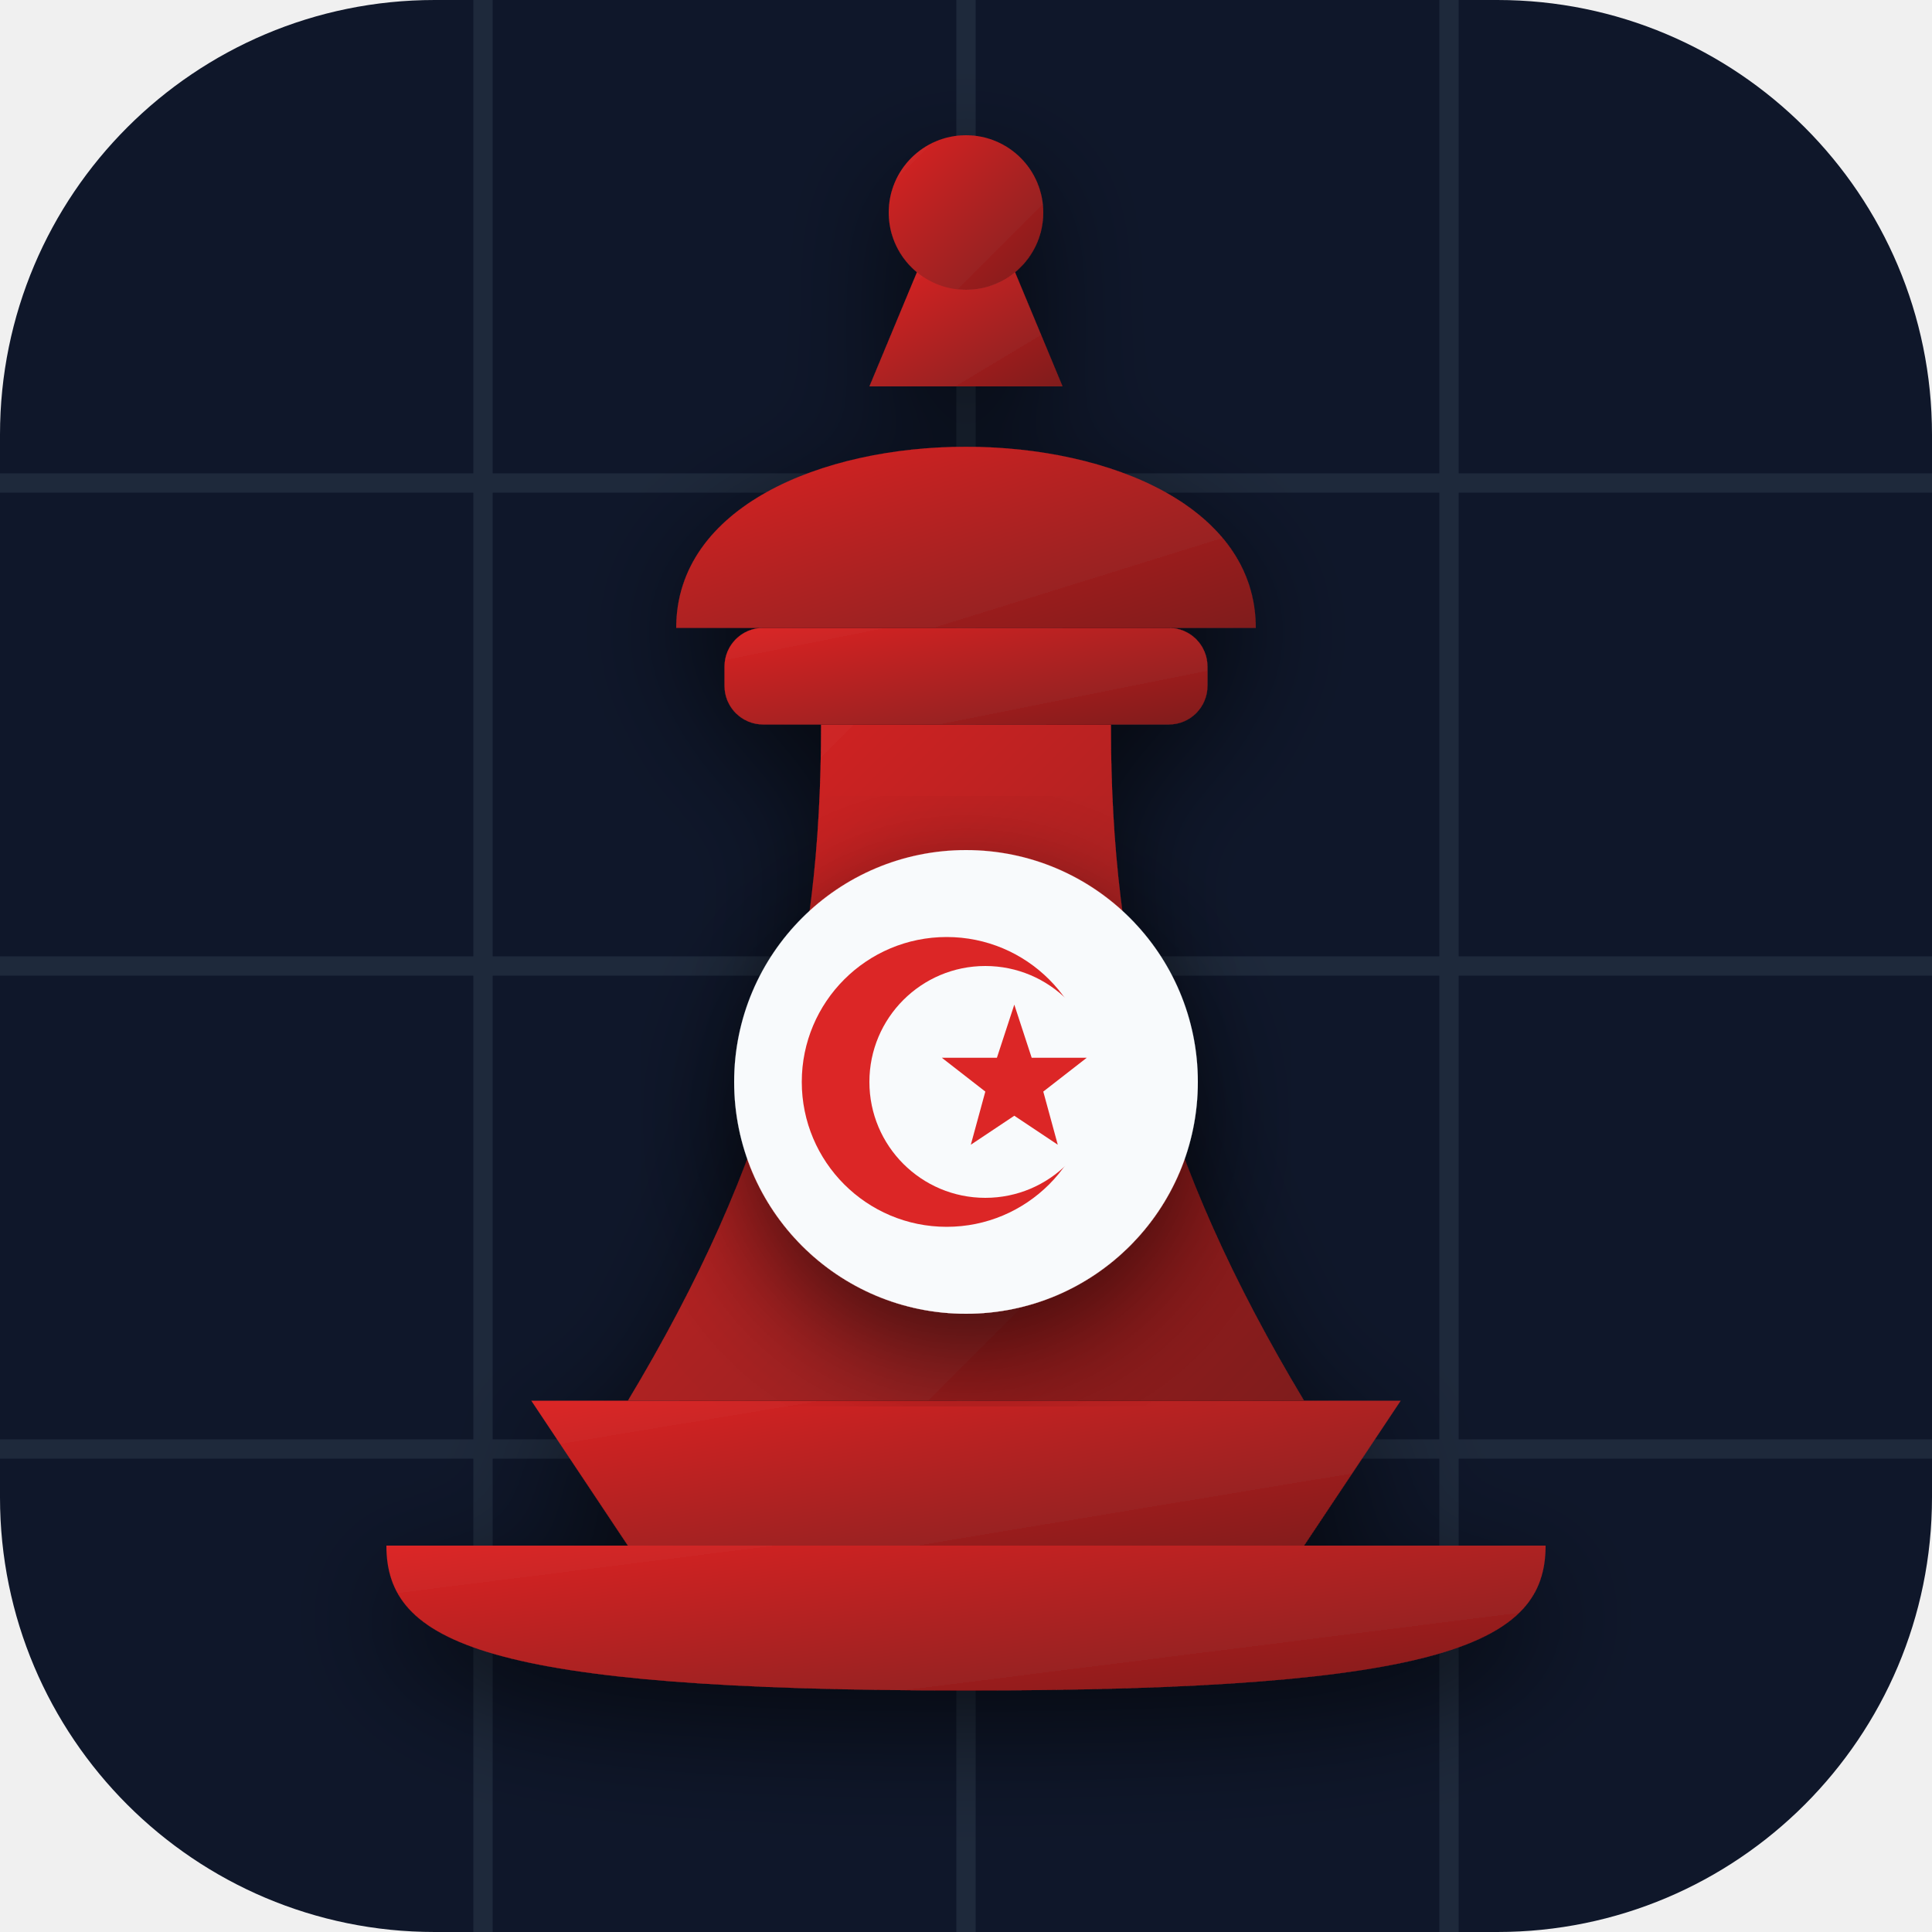
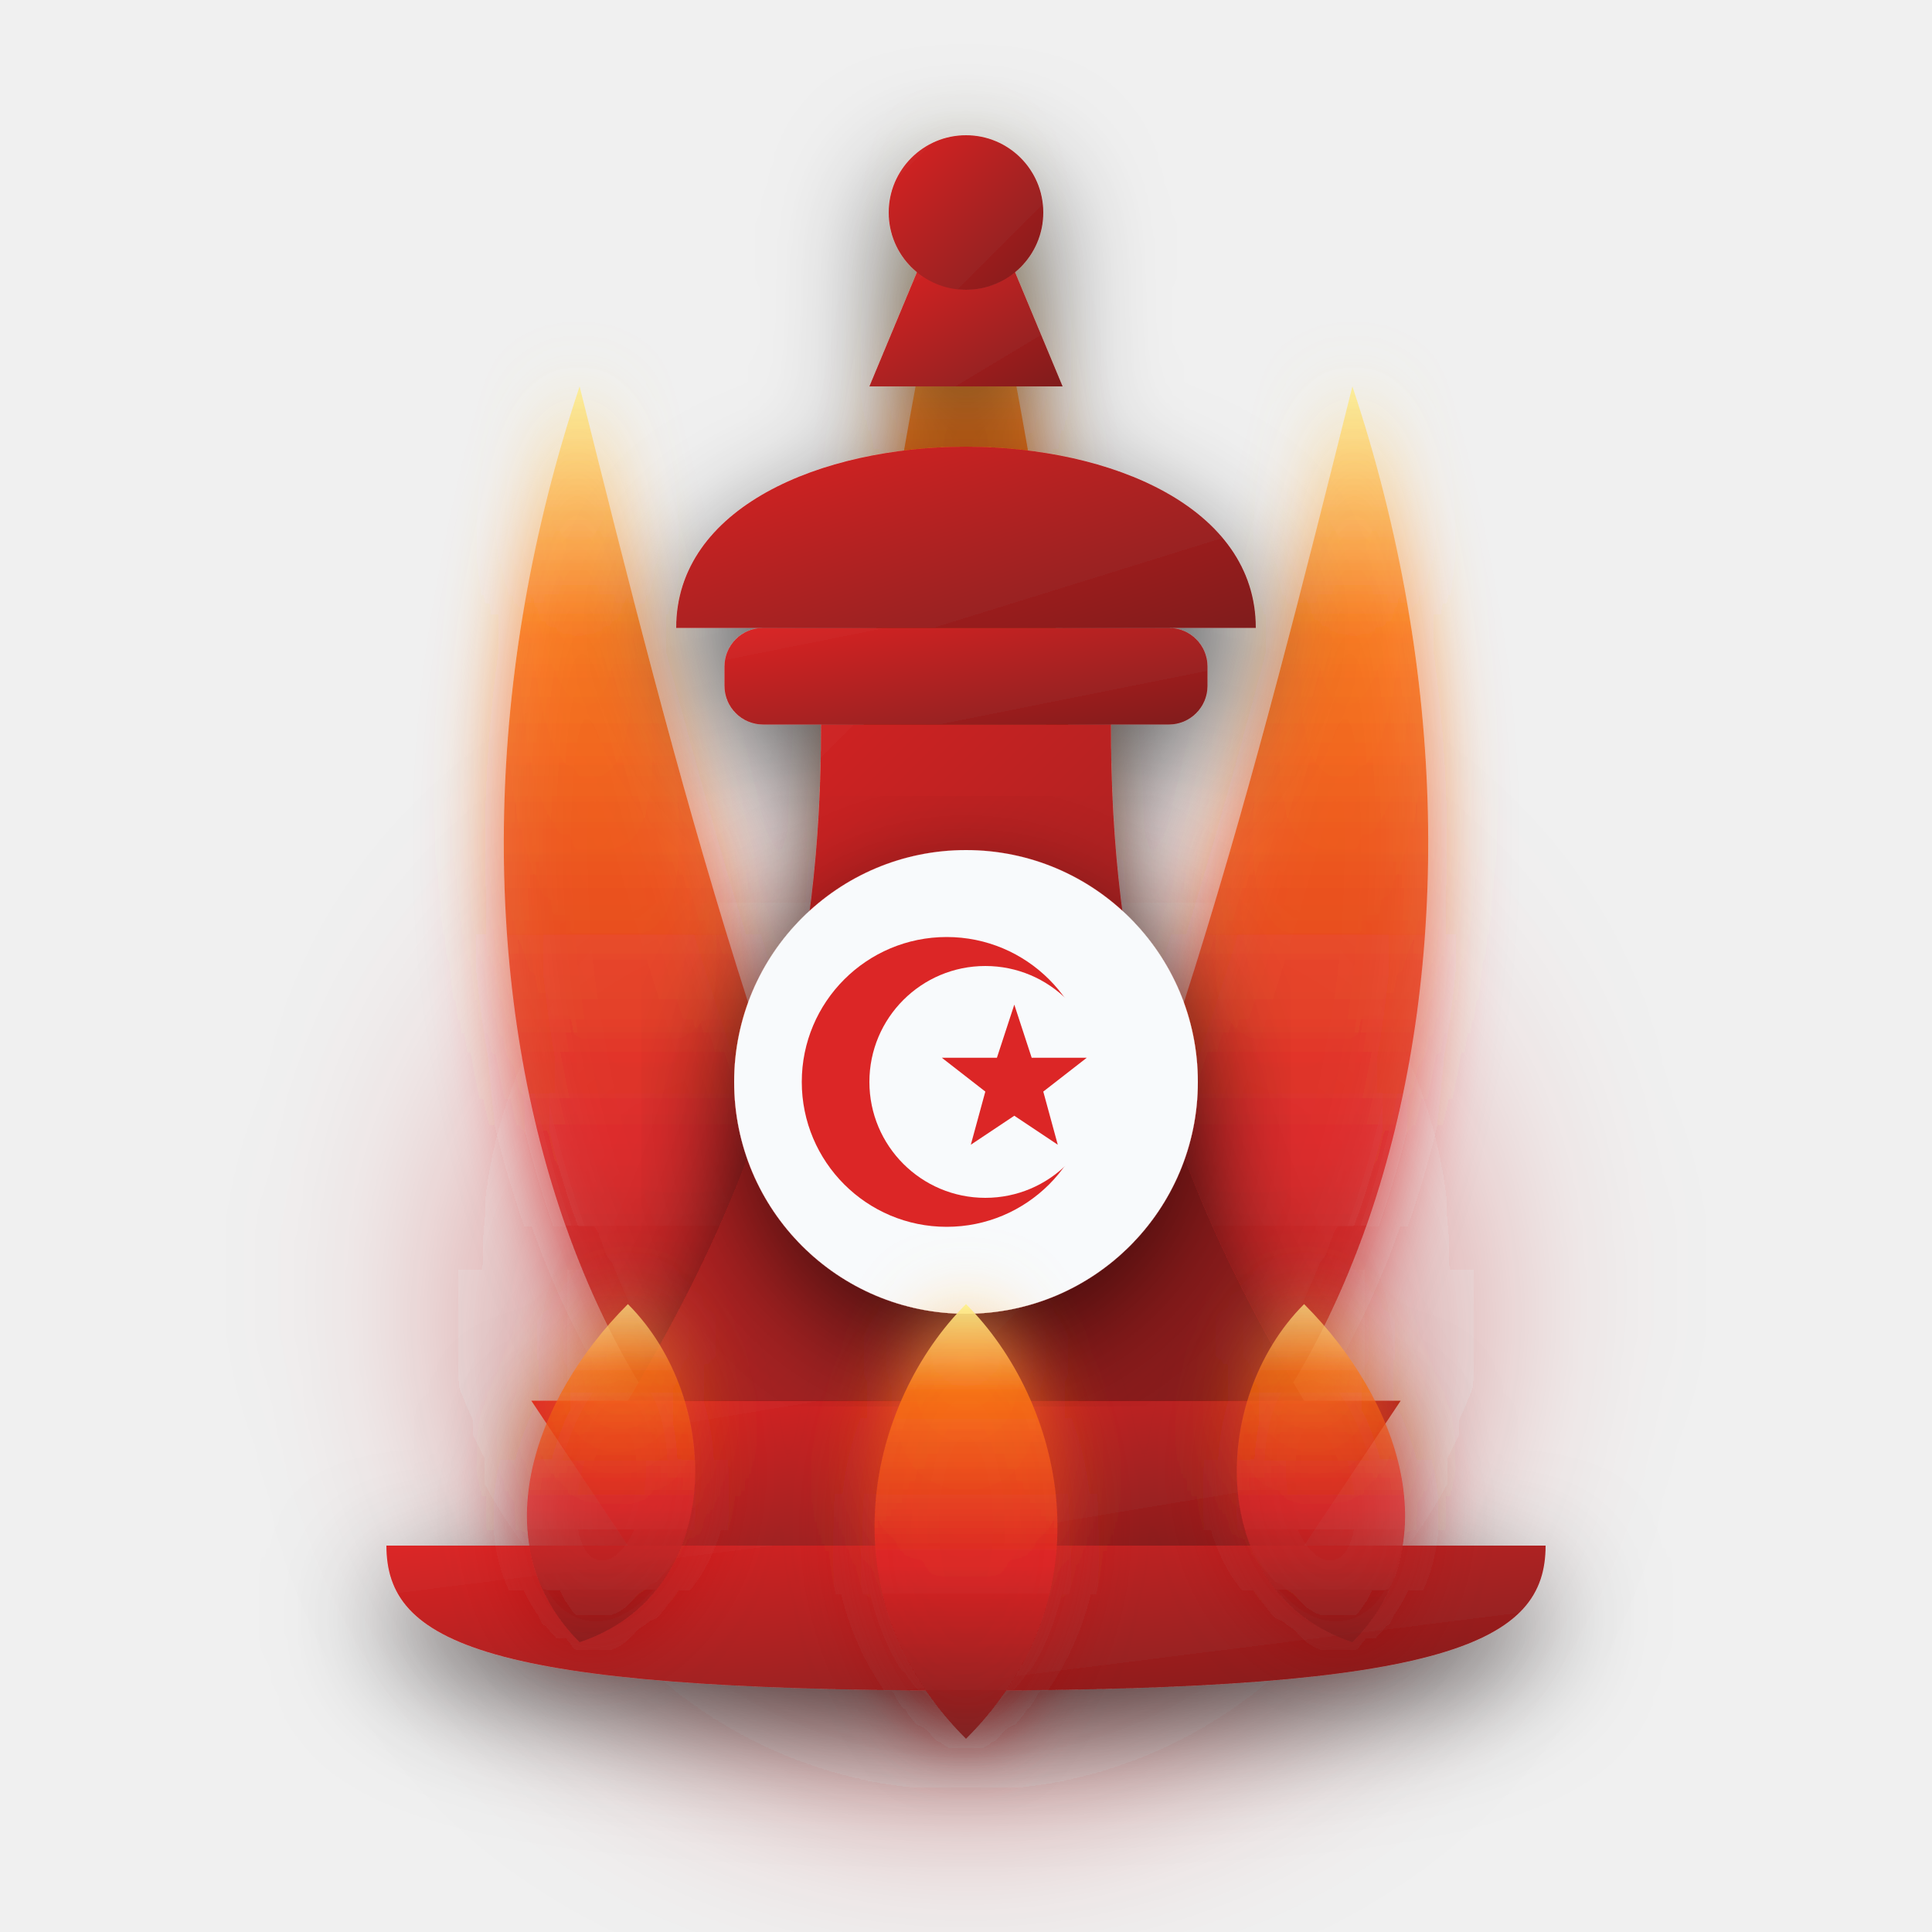
<svg xmlns="http://www.w3.org/2000/svg" viewBox="0 0 200 200">
  <defs>
    <linearGradient id="kingGrad" x1="0%" y1="0%" x2="100%" y2="100%">
      <stop offset="0%" stop-color="#DC2626" />
      <stop offset="100%" stop-color="#7F1D1D" />
    </linearGradient>
+     <linearGradient id="flameGrad" x1="0%" y1="100%" x2="0%" y2="0%">
+       <stop offset="0%" stop-color="#7F1D1D" />
+       <stop offset="40%" stop-color="#DC2626" />
+       <stop offset="80%" stop-color="#F97316" />
+       <stop offset="100%" stop-color="#FEF08A" />
+     </linearGradient>
+     <linearGradient id="auraGrad" x1="0%" y1="100%" x2="0%" y2="0%">
+       <stop offset="0%" stop-color="#991B1B" stop-opacity="0.8" />
+       <stop offset="100%" stop-color="#DC2626" stop-opacity="0" />
+     </linearGradient>
    <filter id="glow" x="-20%" y="-20%" width="140%" height="140%">
      <feDropShadow dx="0" dy="4" stdDeviation="6" flood-color="#000000" flood-opacity="0.6" />
+     </filter>
+     <filter id="fireBlur" x="-50%" y="-50%" width="200%" height="200%">
+       <feGaussianBlur stdDeviation="12" result="blur" />
+     </filter>
+     <filter id="intenseGlow" x="-20%" y="-20%" width="140%" height="140%">
+       <feGaussianBlur stdDeviation="4" result="blur" />
+       <feComposite in="SourceGraphic" in2="blur" operator="over" />
    </filter>
    <mask id="crescent">
      <rect width="200" height="200" fill="white" />
      <circle cx="102" cy="112" r="12" fill="black" />
    </mask>
  </defs>
-   <rect width="200" height="200" fill="#0F172A" rx="45" />
-   <g stroke="#1E293B" stroke-width="2">
-     <line x1="0" y1="50" x2="200" y2="50" />
-     <line x1="0" y1="100" x2="200" y2="100" />
-     <line x1="0" y1="150" x2="200" y2="150" />
-     <line x1="50" y1="0" x2="50" y2="200" />
-     <line x1="100" y1="0" x2="100" y2="200" />
-     <line x1="150" y1="0" x2="150" y2="200" />
+   <circle cx="100" cy="130" r="50" fill="url(#auraGrad)" filter="url(#fireBlur)">
+     <animate attributeName="r" values="50;55;50" dur="3s" repeatCount="indefinite" />
+     <animate attributeName="opacity" values="0.6;1;0.6" dur="3s" repeatCount="indefinite" />
+   </circle>
+   <g filter="url(#intenseGlow)">
+     <path d="M 100 170 C 60 160, 40 100, 60 40 C 70 80, 80 120, 100 160 Z" fill="url(#flameGrad)" opacity="0.8">
+       <animate attributeName="d" values="M 100 170 C 60 160, 40 100, 60 40 C 70 80, 80 120, 100 160 Z; M 100 170 C 50 160, 30 100, 55 30 C 75 80, 85 120, 100 160 Z; M 100 170 C 60 160, 40 100, 60 40 C 70 80, 80 120, 100 160 Z" dur="2.5s" repeatCount="indefinite" />
+     </path>
+     <path d="M 100 170 C 140 160, 160 100, 140 40 C 130 80, 120 120, 100 160 Z" fill="url(#flameGrad)" opacity="0.8">
+       <animate attributeName="d" values="M 100 170 C 140 160, 160 140, 140 40 C 130 80, 120 120, 100 160 Z; M 100 170 C 150 160, 170 100, 145 30 C 125 80, 115 120, 100 160 Z; M 100 170 C 140 160, 160 100, 140 40 C 130 80, 120 120, 100 160 Z" dur="2.1s" repeatCount="indefinite" />
+     </path>
+     <path d="M 100 175 C 80 150, 85 80, 100 15 C 115 80, 120 150, 100 175 Z" fill="url(#flameGrad)" opacity="0.95">
+       <animate attributeName="d" values="M 100 175 C 80 150, 85 80, 100 15 C 115 80, 120 150, 100 175 Z; M 100 175 C 70 150, 95 70, 100 5 C 105 70, 130 150, 100 175 Z; M 100 175 C 80 150, 85 80, 100 15 C 115 80, 120 150, 100 175 Z" dur="1.8s" repeatCount="indefinite" />
+     </path>
  </g>
  <g fill="url(#kingGrad)" filter="url(#glow)">
    <path d="M40 160 L160 160 C 160 170, 150 175, 100 175 C 50 175, 40 170, 40 160 Z" />
    <path d="M55 145 L145 145 L135 160 L65 160 Z" />
    <path d="M65 145 C 80 120, 85 100, 85 75 L115 75 C 115 100, 120 120, 135 145 Z" />
    <rect x="75" y="65" width="50" height="10" rx="4" />
    <path d="M70 65 C 70 40, 130 40, 130 65 Z" />
    <path d="M 90 40 L 110 40 L 105 28 L 95 28 Z" />
    <circle cx="100" cy="22" r="8" />
  </g>
  <circle cx="100" cy="112" r="24" fill="#F8FAFC" filter="url(#glow)" />
  <circle cx="98" cy="112" r="15" fill="#DC2626" mask="url(#crescent)" />
  <polygon points="105,104 106.8,109.5 112.5,109.5 108,113 109.5,118.5 105,115.5 100.5,118.5 102,113 97.5,109.5 103.2,109.5" fill="#DC2626" />
+   <g filter="url(#intenseGlow)">
+     <path d="M 100 180 C 85 165, 90 145, 100 135 C 110 145, 115 165, 100 180 Z" fill="url(#flameGrad)" opacity="0.9">
+       <animate attributeName="d" values="M 100 180 C 85 165, 90 145, 100 135 C 110 145, 115 165, 100 180 Z; M 100 180 C 80 165, 95 140, 100 130 C 105 140, 120 165, 100 180 Z; M 100 180 C 85 165, 90 145, 100 135 C 110 145, 115 165, 100 180 Z" dur="1.7s" repeatCount="indefinite" />
+     </path>
+     <path d="M 60 170 C 50 160, 55 145, 65 135 C 75 145, 75 165, 60 170 Z" fill="url(#flameGrad)" opacity="0.7">
+       <animate attributeName="d" values="M 60 170 C 50 160, 55 145, 65 135 C 75 145, 75 165, 60 170 Z; M 60 170 C 45 160, 50 140, 60 130 C 70 140, 80 165, 60 170 Z; M 60 170 C 50 160, 55 145, 65 135 C 75 145, 75 165, 60 170 Z" dur="2.3s" repeatCount="indefinite" />
+     </path>
+     <path d="M 140 170 C 150 160, 145 145, 135 135 C 125 145, 125 165, 140 170 Z" fill="url(#flameGrad)" opacity="0.7">
+       <animate attributeName="d" values="M 140 170 C 150 160, 145 145, 135 135 C 125 145, 125 165, 140 170 Z; M 140 170 C 155 160, 150 140, 140 130 C 130 140, 120 165, 140 170 Z; M 140 170 C 150 160, 145 145, 135 135 C 125 145, 125 165, 140 170 Z" dur="1.9s" repeatCount="indefinite" />
+     </path>
+   </g>
</svg>
